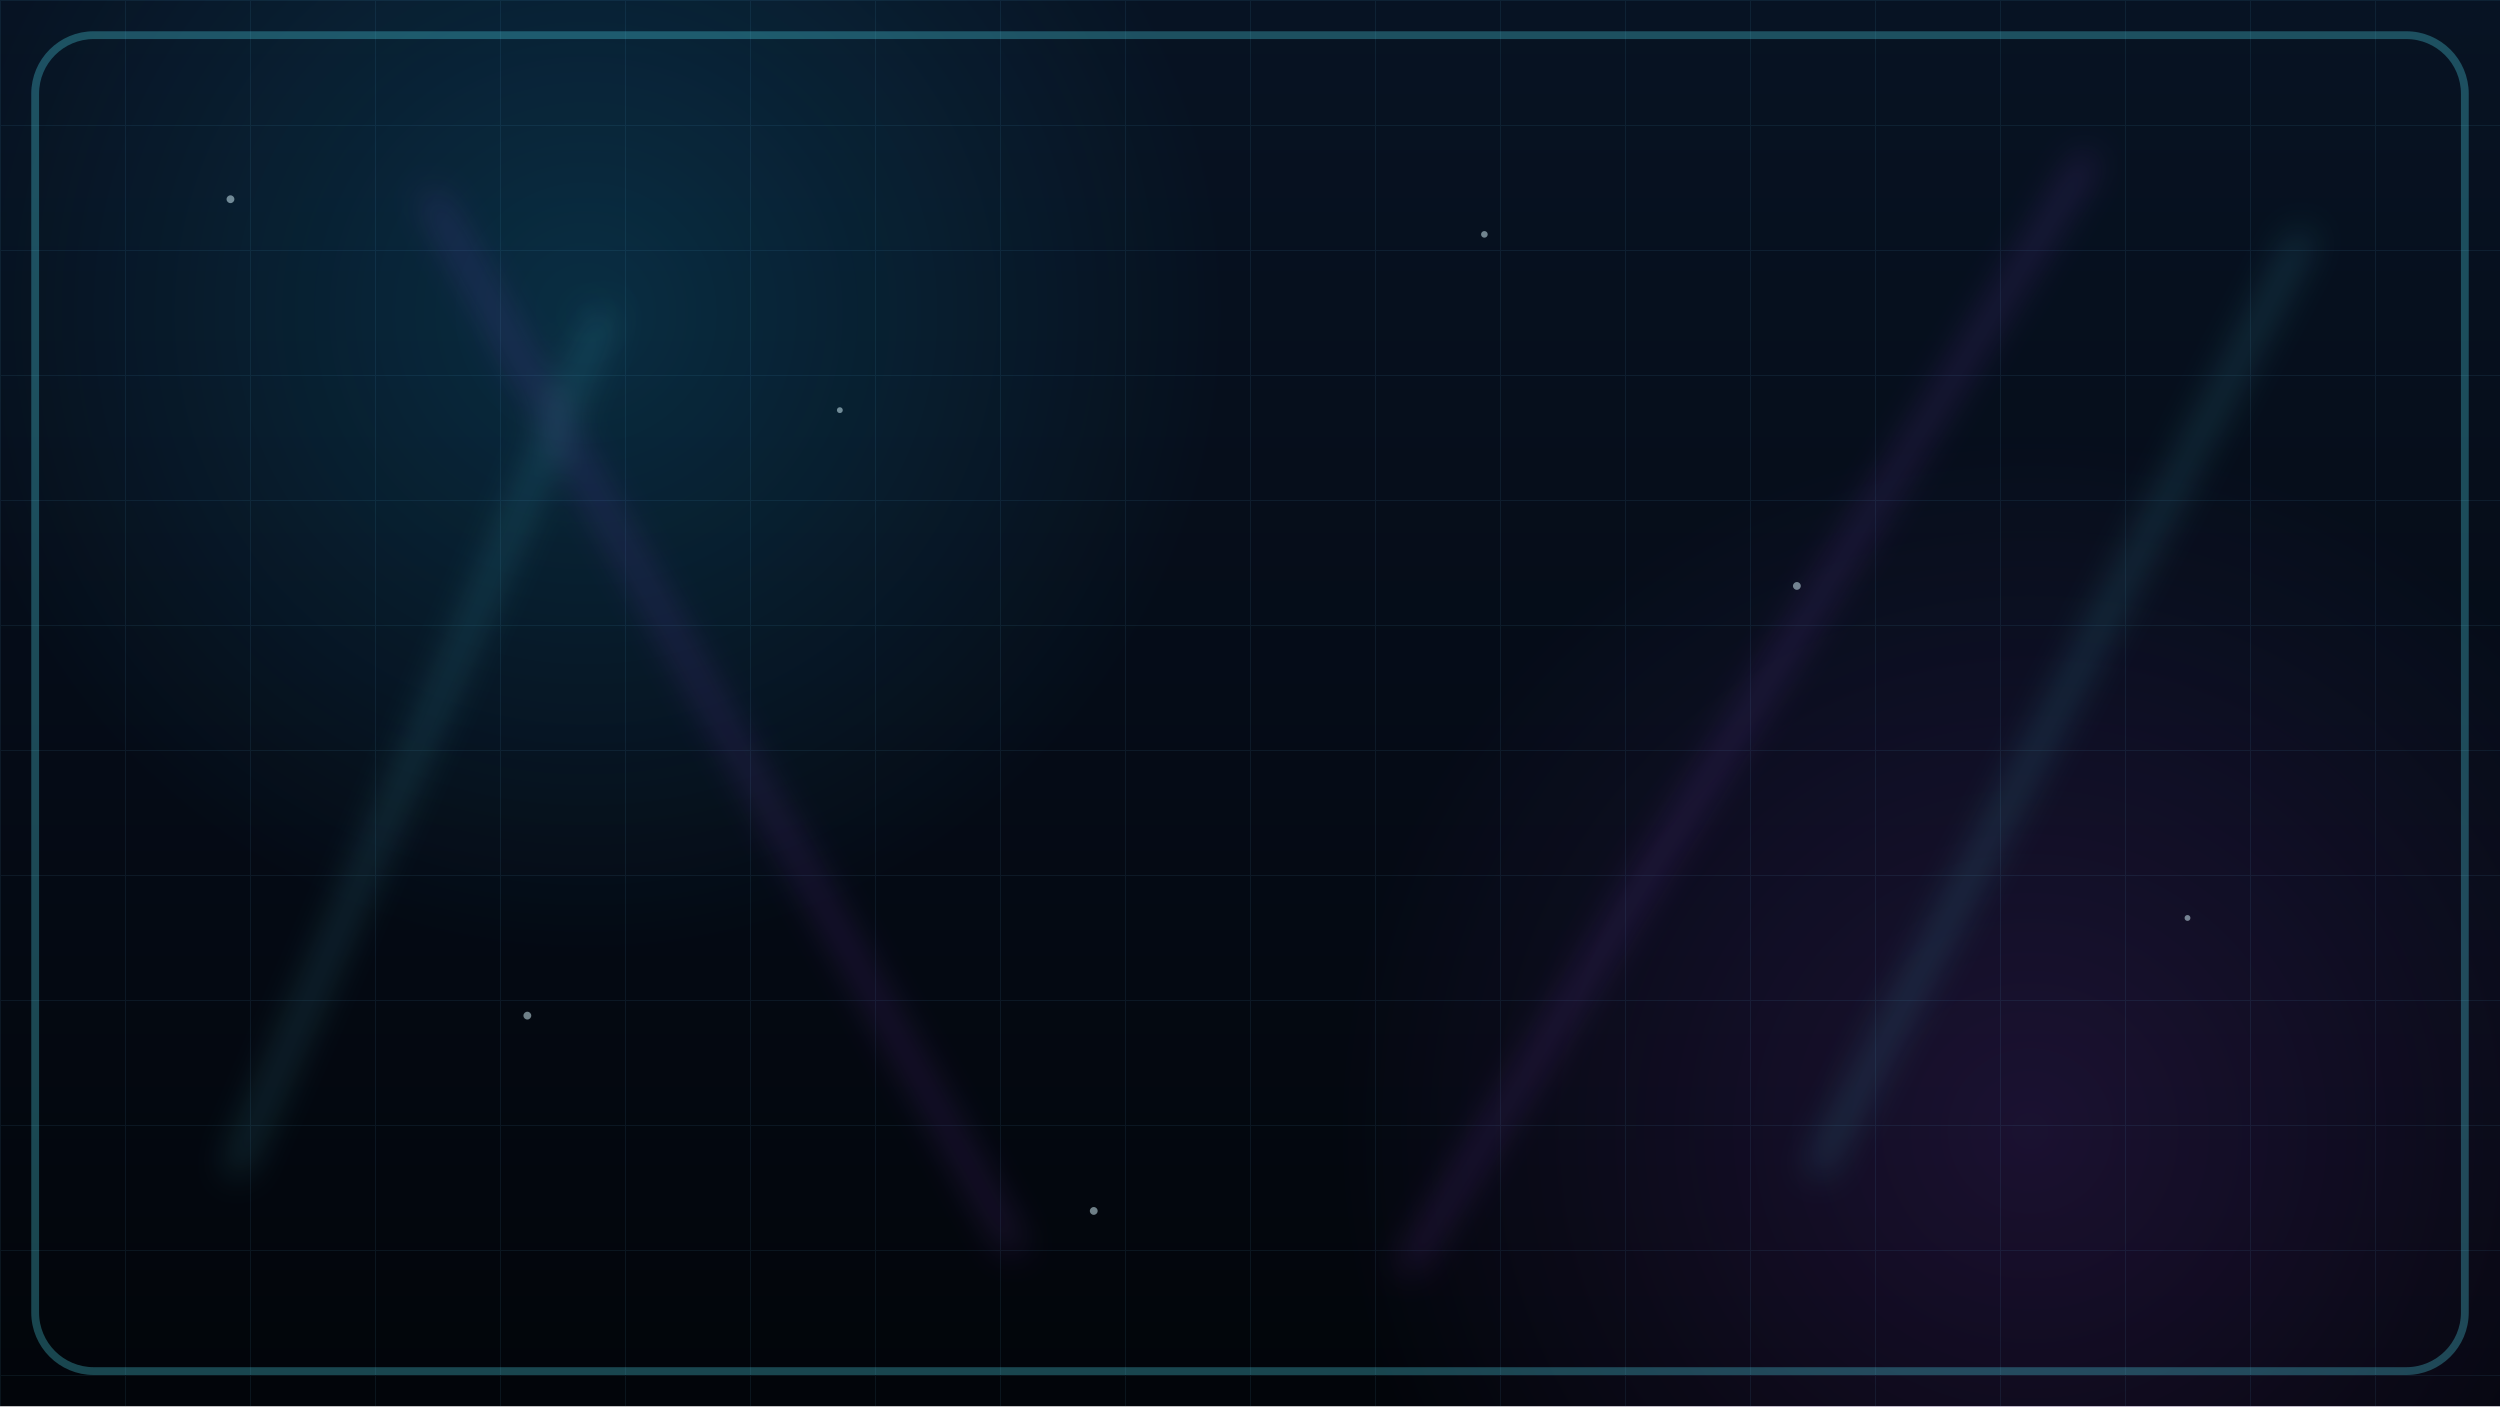
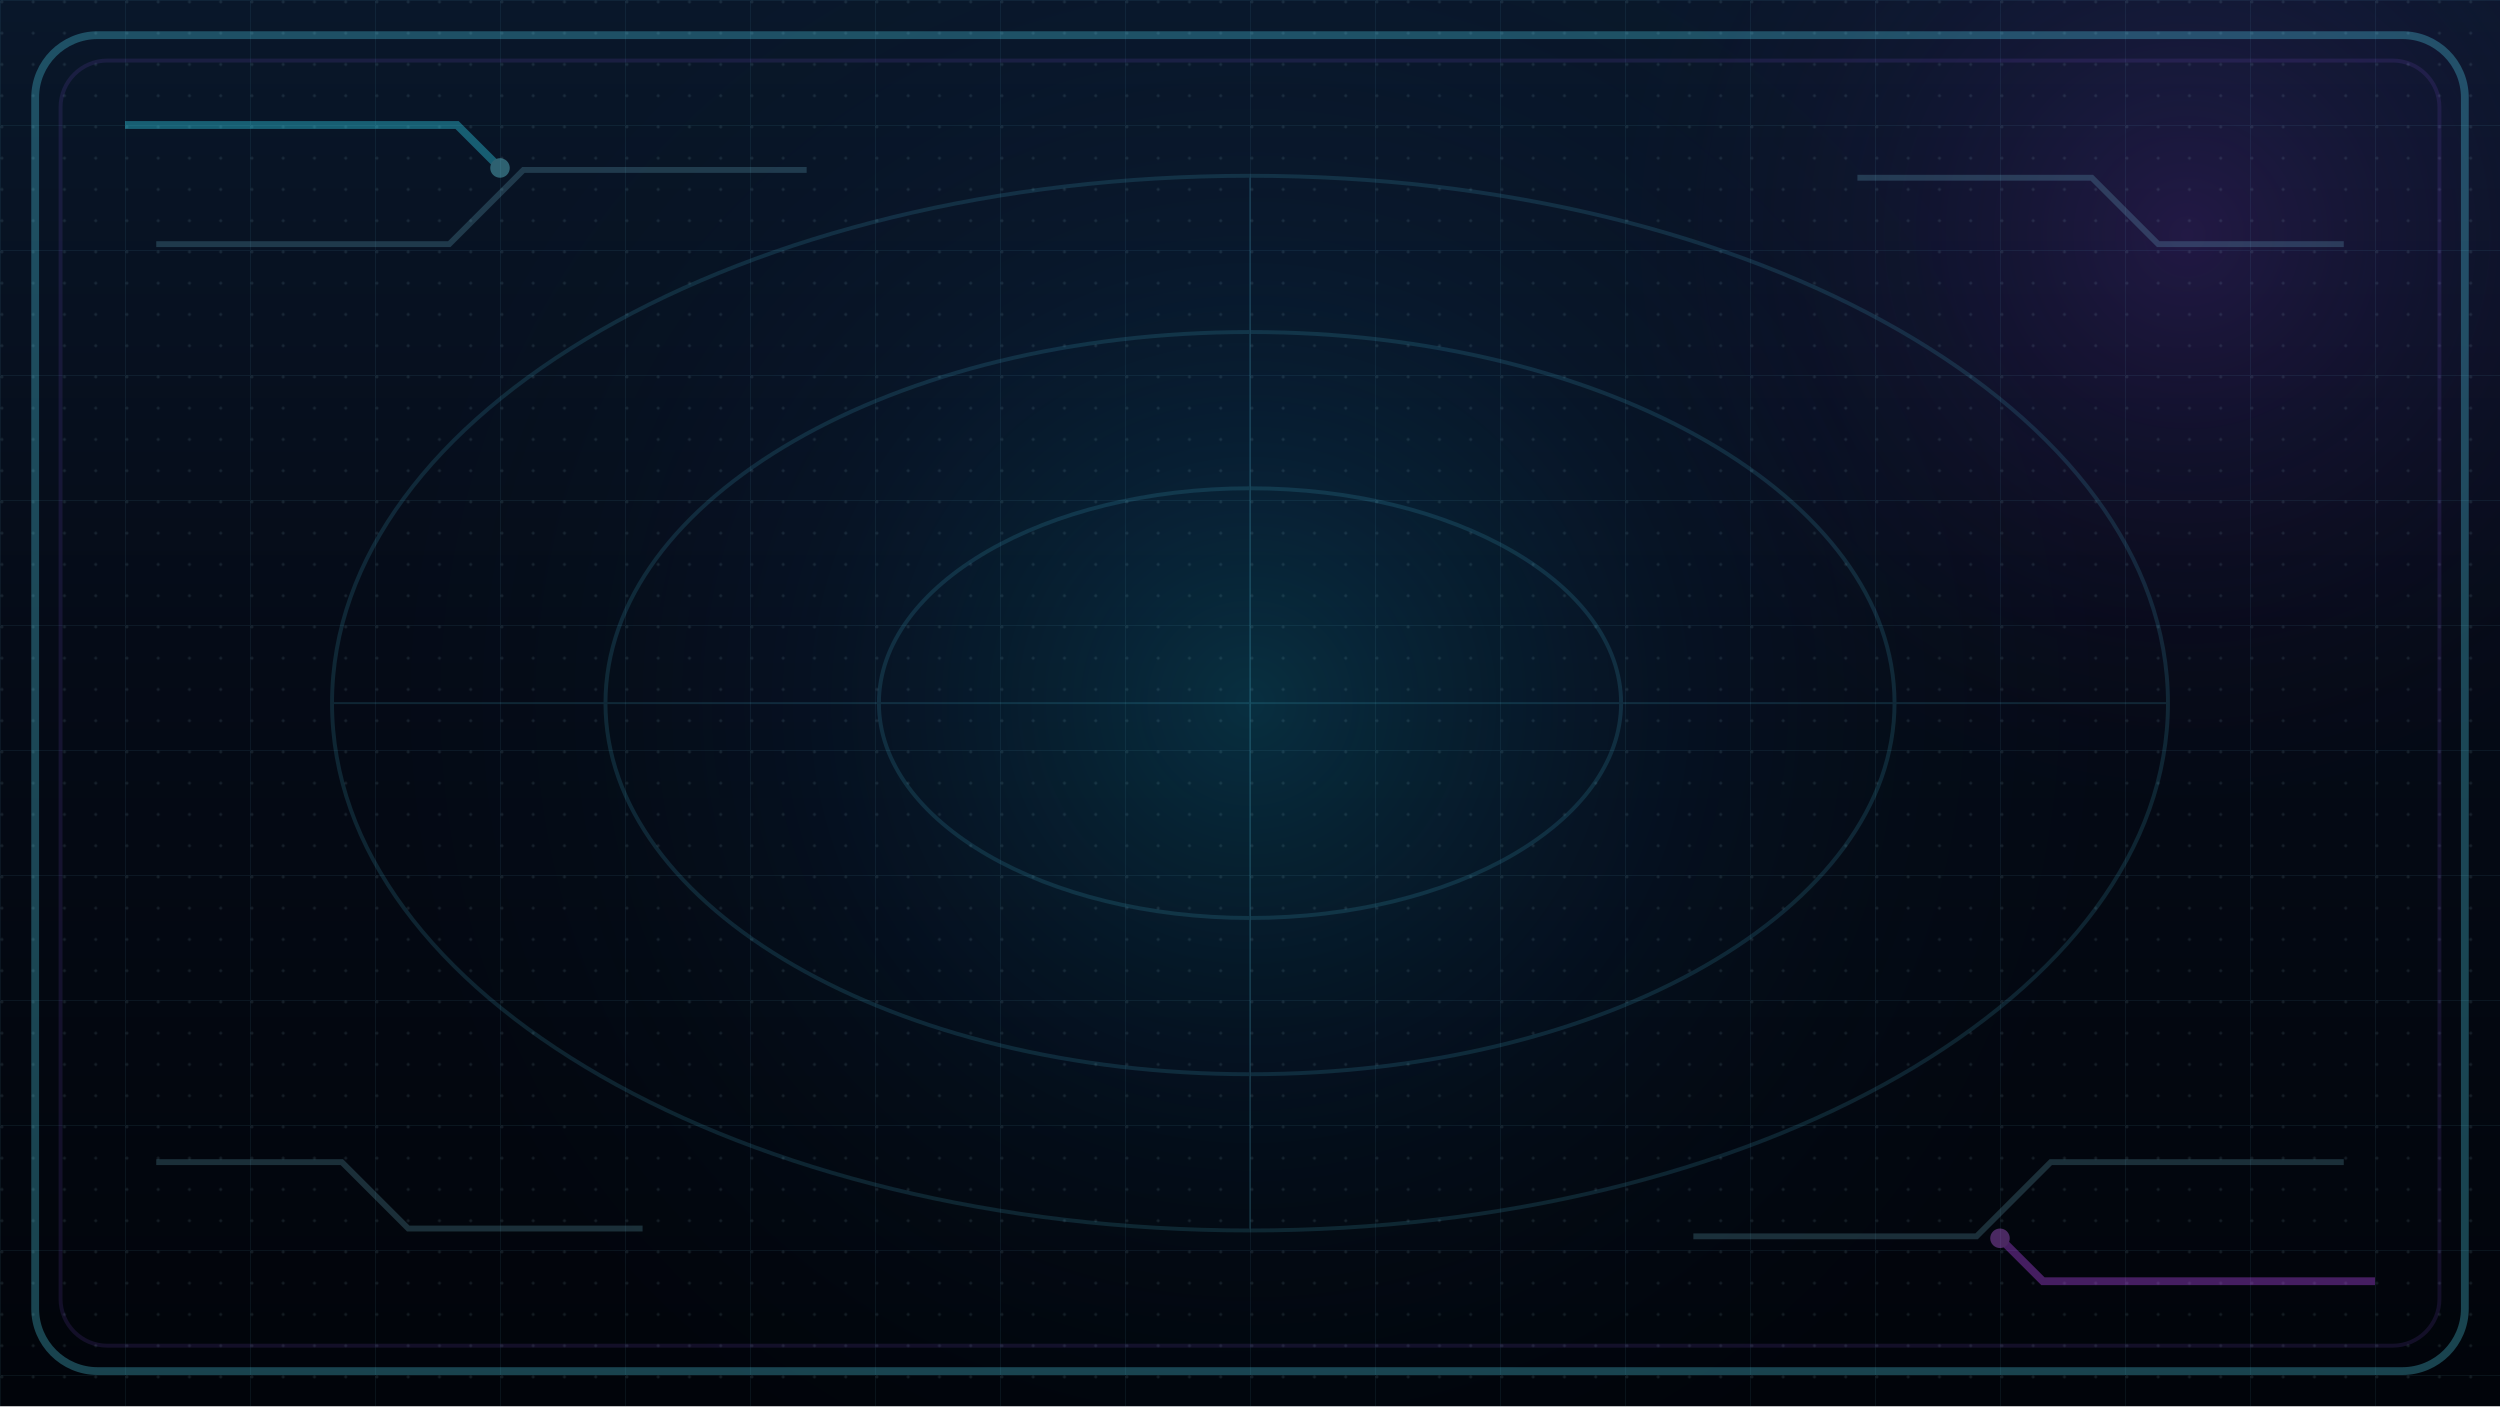
<svg xmlns="http://www.w3.org/2000/svg" viewBox="0 0 1280 720">
  <defs>
    <linearGradient id="bg" x1="0" y1="0" x2="0" y2="1">
-       <stop stop-color="#071323" />
-       <stop offset=".55" stop-color="#050b16" />
-       <stop offset="1" stop-color="#02050a" />
+       <stop stop-color="#09172a" />
+       <stop offset=".45" stop-color="#050b17" />
+       <stop offset="1" stop-color="#01040a" />
    </linearGradient>
-     <radialGradient id="r1">
-       <stop stop-color="#1ac8ff" stop-opacity=".16" />
-       <stop offset="1" stop-color="#1ac8ff" stop-opacity="0" />
+     <radialGradient id="c1">
+       <stop stop-color="#18d8ff" stop-opacity=".18" />
+       <stop offset=".5" stop-color="#1372c1" stop-opacity=".06" />
+       <stop offset="1" stop-color="#03101c" stop-opacity="0" />
    </radialGradient>
-     <radialGradient id="r2">
-       <stop stop-color="#a84dff" stop-opacity=".14" />
-       <stop offset="1" stop-color="#a84dff" stop-opacity="0" />
+     <radialGradient id="c2">
+       <stop stop-color="#b43cff" stop-opacity=".15" />
+       <stop offset="1" stop-color="#2a0b48" stop-opacity="0" />
    </radialGradient>
    <pattern id="grid" width="64" height="64" patternUnits="userSpaceOnUse">
-       <path d="M64 0H0V64" fill="none" stroke="#6bcfff" stroke-opacity=".08" stroke-width="1" />
+       <path d="M64 0H0V64" fill="none" stroke="#7bdfff" stroke-opacity=".07" stroke-width="1" />
    </pattern>
-     <filter id="glow">
-       <feGaussianBlur stdDeviation="9" />
-     </filter>
+     <pattern id="micro" width="16" height="16" patternUnits="userSpaceOnUse">
+       <circle cx="1" cy="1" r=".8" fill="#bff7ff" opacity=".09" />
+     </pattern>
  </defs>
  <rect width="1280" height="720" fill="url(#bg)" />
-   <circle cx="300" cy="160" r="330" fill="url(#r1)" />
-   <circle cx="1040" cy="580" r="360" fill="url(#r2)" />
+   <circle cx="640" cy="360" r="470" fill="url(#c1)" />
+   <circle cx="1120" cy="120" r="300" fill="url(#c2)" />
  <rect width="1280" height="720" fill="url(#grid)" />
-   <g opacity=".35" filter="url(#glow)">
-     <path d="M120 600 310 160M1180 120 930 600" stroke="#58ecff" stroke-width="5" />
-     <path d="M220 100 520 640M1070 80 720 650" stroke="#a64dff" stroke-width="5" />
+   <rect width="1280" height="720" fill="url(#micro)" />
+   <g fill="none" stroke="#57dfff" opacity=".13">
+     <ellipse cx="640" cy="360" rx="470" ry="270" stroke-width="2" />
+     <ellipse cx="640" cy="360" rx="330" ry="190" stroke-width="2" />
+     <ellipse cx="640" cy="360" rx="190" ry="110" stroke-width="2" />
+     <path d="M170 360h940M640 90v540" stroke-width="1" />
  </g>
-   <rect x="18" y="18" width="1244" height="684" rx="30" fill="none" stroke="#58ecff" stroke-opacity=".28" stroke-width="4" />
-   <g fill="#d9f7ff" opacity=".5">
-     <circle cx="118" cy="102" r="2" />
-     <circle cx="270" cy="520" r="2" />
-     <circle cx="430" cy="210" r="1.5" />
-     <circle cx="560" cy="620" r="2" />
-     <circle cx="760" cy="120" r="1.7" />
-     <circle cx="920" cy="300" r="2" />
-     <circle cx="1120" cy="470" r="1.5" />
+   <g fill="none" stroke="#8be9ff" opacity=".18" stroke-width="3">
+     <path d="M80 125h150l38-38h145M1200 595h-150l-38 38H867" />
+     <path d="M80 595h95l34 34h120M1200 125h-95l-34-34H951" />
  </g>
+   <g opacity=".35">
+     <path d="M64 64h170l22 22" fill="none" stroke="#35e6ff" stroke-width="4" />
+     <path d="M1216 656h-170l-22-22" fill="none" stroke="#c44dff" stroke-width="4" />
+     <circle cx="256" cy="86" r="5" fill="#76f1ff" />
+     <circle cx="1024" cy="634" r="5" fill="#d16bff" />
+   </g>
+   <rect x="18" y="18" width="1244" height="684" rx="32" fill="none" stroke="#57e6ff" stroke-opacity=".28" stroke-width="4" />
+   <rect x="31" y="31" width="1218" height="658" rx="24" fill="none" stroke="#9c5fff" stroke-opacity=".12" stroke-width="2" />
</svg>
